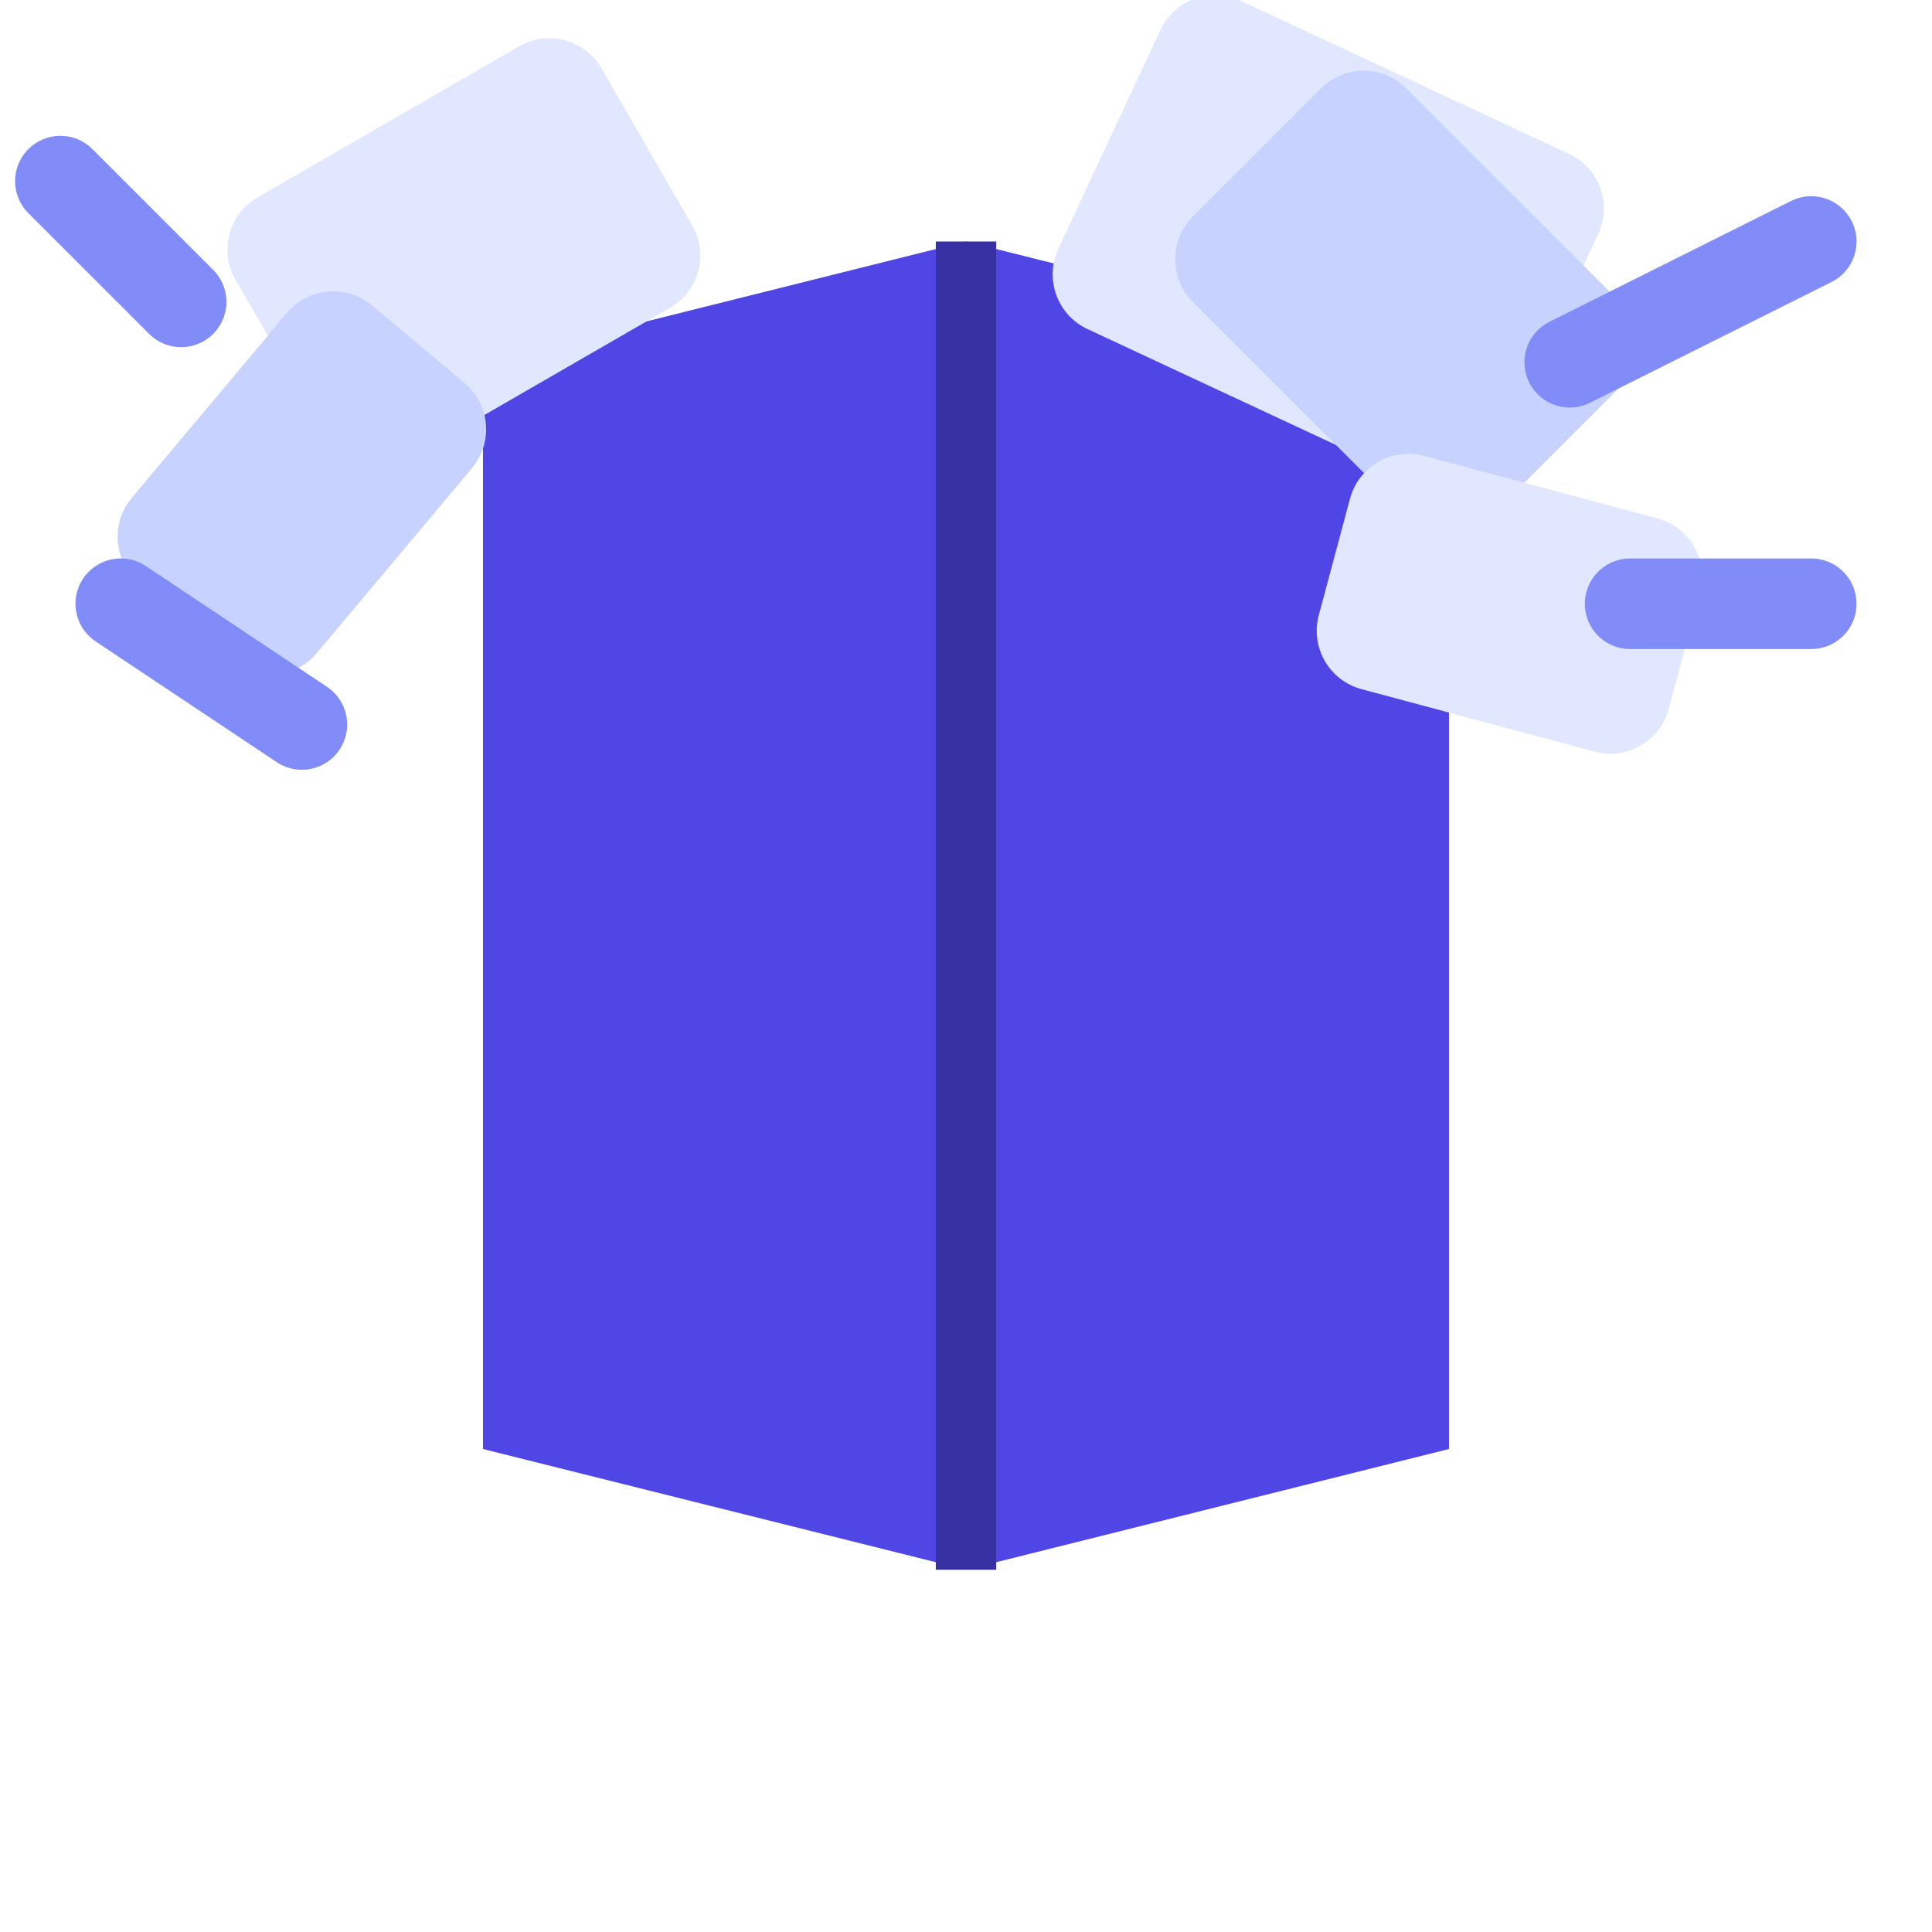
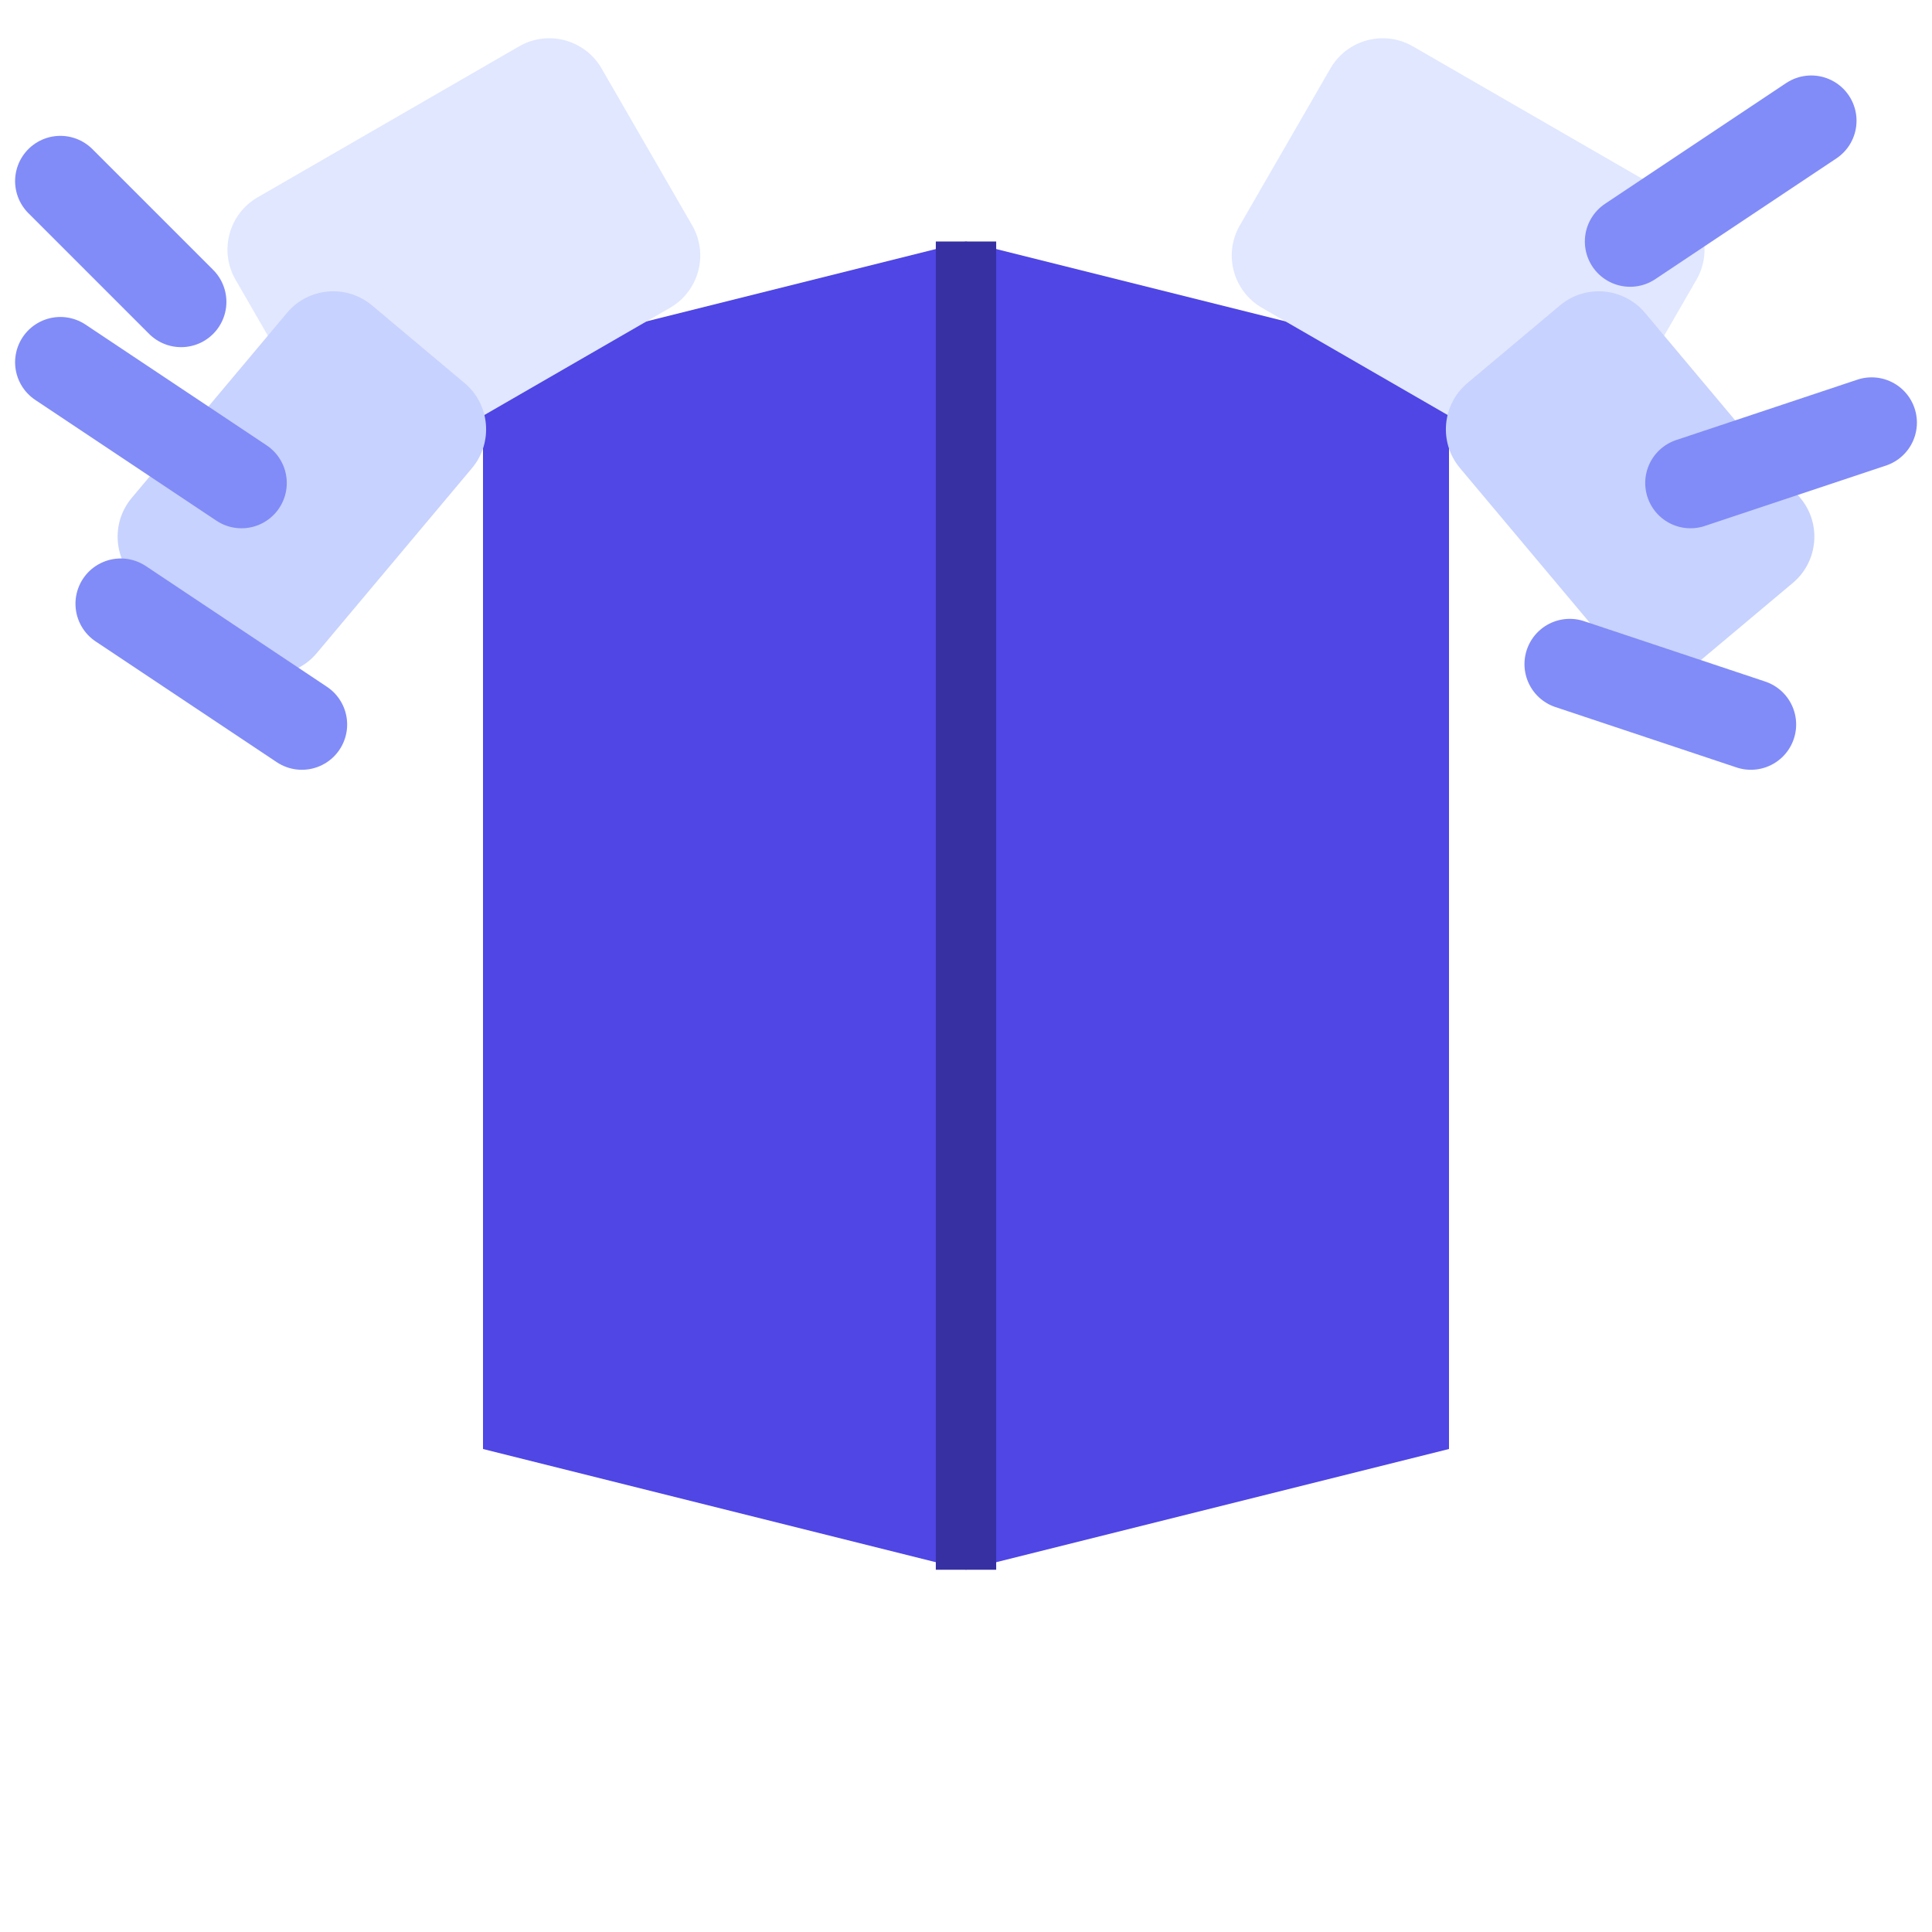
<svg xmlns="http://www.w3.org/2000/svg" viewBox="0 0 32 32">
  <path d="M8 6 L16 4 L24 6 L24 24 L16 26 L8 24 Z" fill="#4F46E5" />
  <path d="M16 4 L16 26" stroke="#3730A3" stroke-width="1" />
-   <rect x="18" y="1" width="8" height="6" rx="1" fill="#E0E7FF" transform="rotate(25 22 4)" />
-   <rect x="20" y="3" width="7" height="5" rx="1" fill="#C7D2FE" transform="rotate(45 24 5)" />
+   <rect x="21" y="2" width="7" height="5" rx="1" fill="#E0E7FF" transform="rotate(30 25 4)" />
+   <rect x="24" y="6" width="6" height="4" rx="1" fill="#C7D2FE" transform="rotate(50 27 8)" />
  <rect x="4" y="2" width="7" height="5" rx="1" fill="#E0E7FF" transform="rotate(-30 7 4)" />
  <rect x="2" y="6" width="6" height="4" rx="1" fill="#C7D2FE" transform="rotate(-50 5 8)" />
-   <rect x="22" y="8" width="6" height="4" rx="1" fill="#E0E7FF" transform="rotate(15 25 10)" />
-   <line x1="26" y1="6" x2="30" y2="4" stroke="#818CF8" stroke-width="1.5" stroke-linecap="round" />
-   <line x1="27" y1="10" x2="30" y2="10" stroke="#818CF8" stroke-width="1.5" stroke-linecap="round" />
+   <line x1="27" y1="4" x2="30" y2="2" stroke="#818CF8" stroke-width="1.5" stroke-linecap="round" />
+   <line x1="28" y1="8" x2="31" y2="7" stroke="#818CF8" stroke-width="1.5" stroke-linecap="round" />
+   <line x1="26" y1="11" x2="29" y2="12" stroke="#818CF8" stroke-width="1.5" stroke-linecap="round" />
  <line x1="2" y1="10" x2="5" y2="12" stroke="#818CF8" stroke-width="1.5" stroke-linecap="round" />
  <line x1="3" y1="5" x2="1" y2="3" stroke="#818CF8" stroke-width="1.5" stroke-linecap="round" />
+   <line x1="4" y1="8" x2="1" y2="6" stroke="#818CF8" stroke-width="1.5" stroke-linecap="round" />
</svg>
